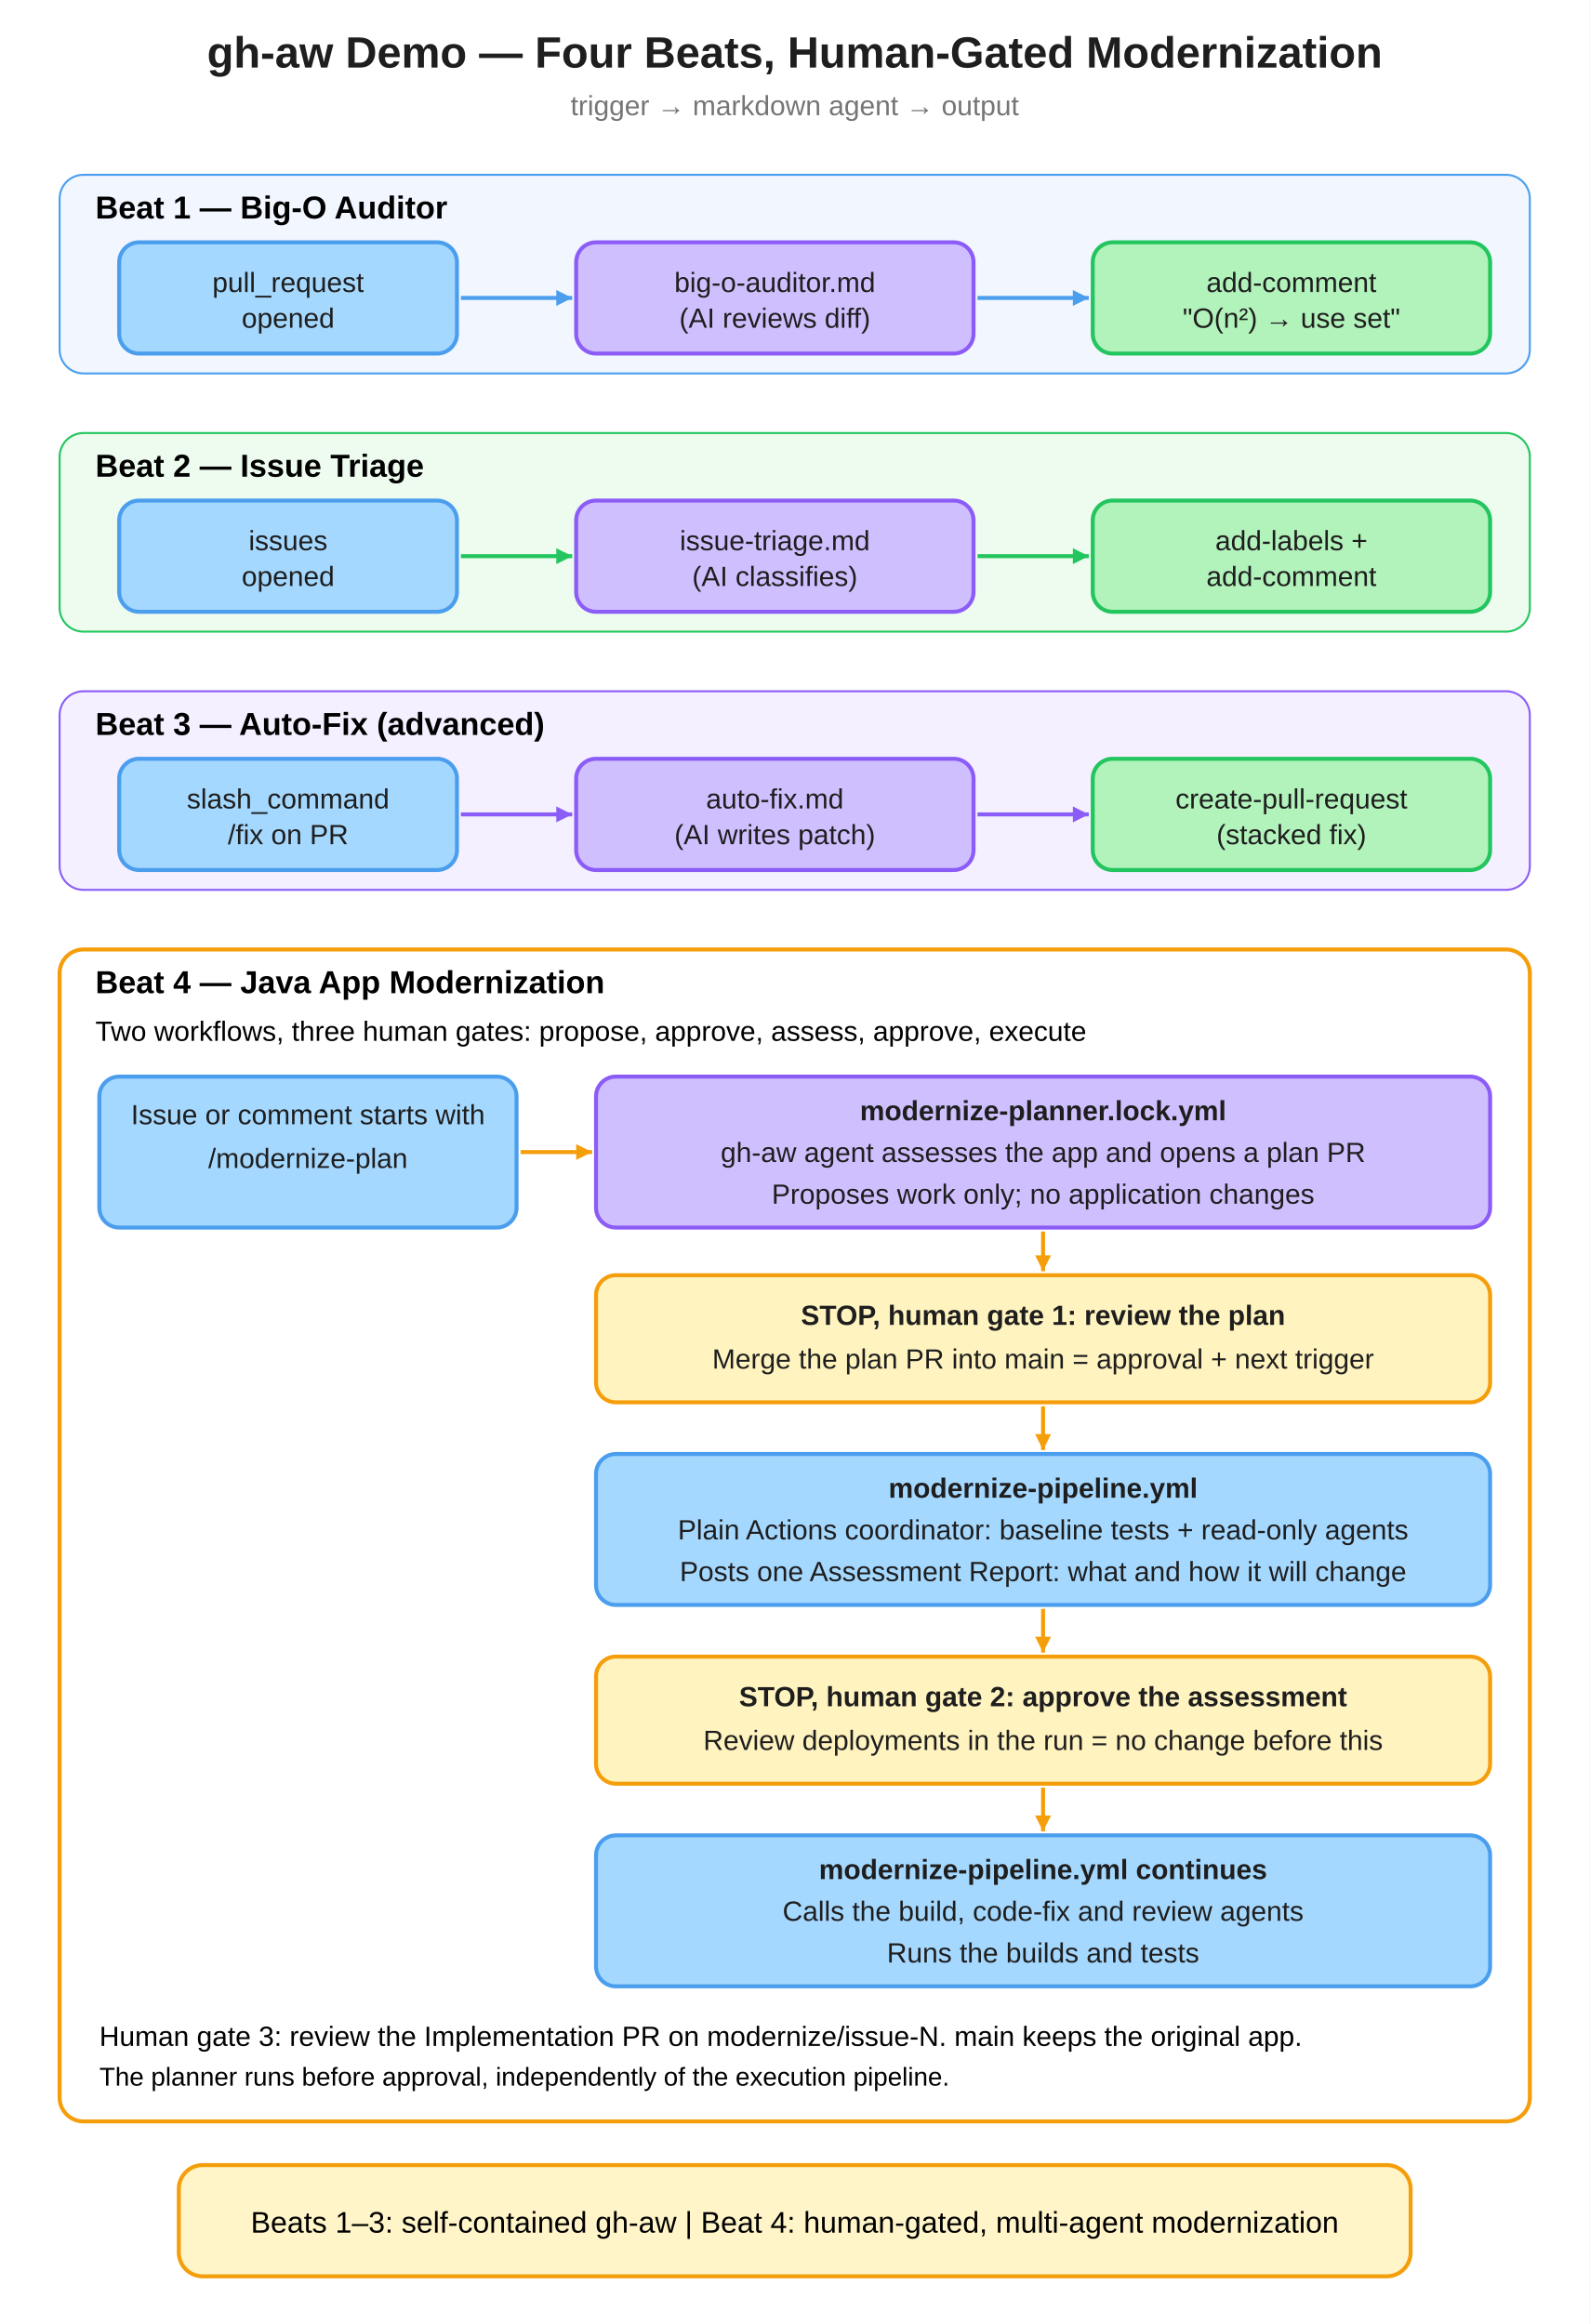
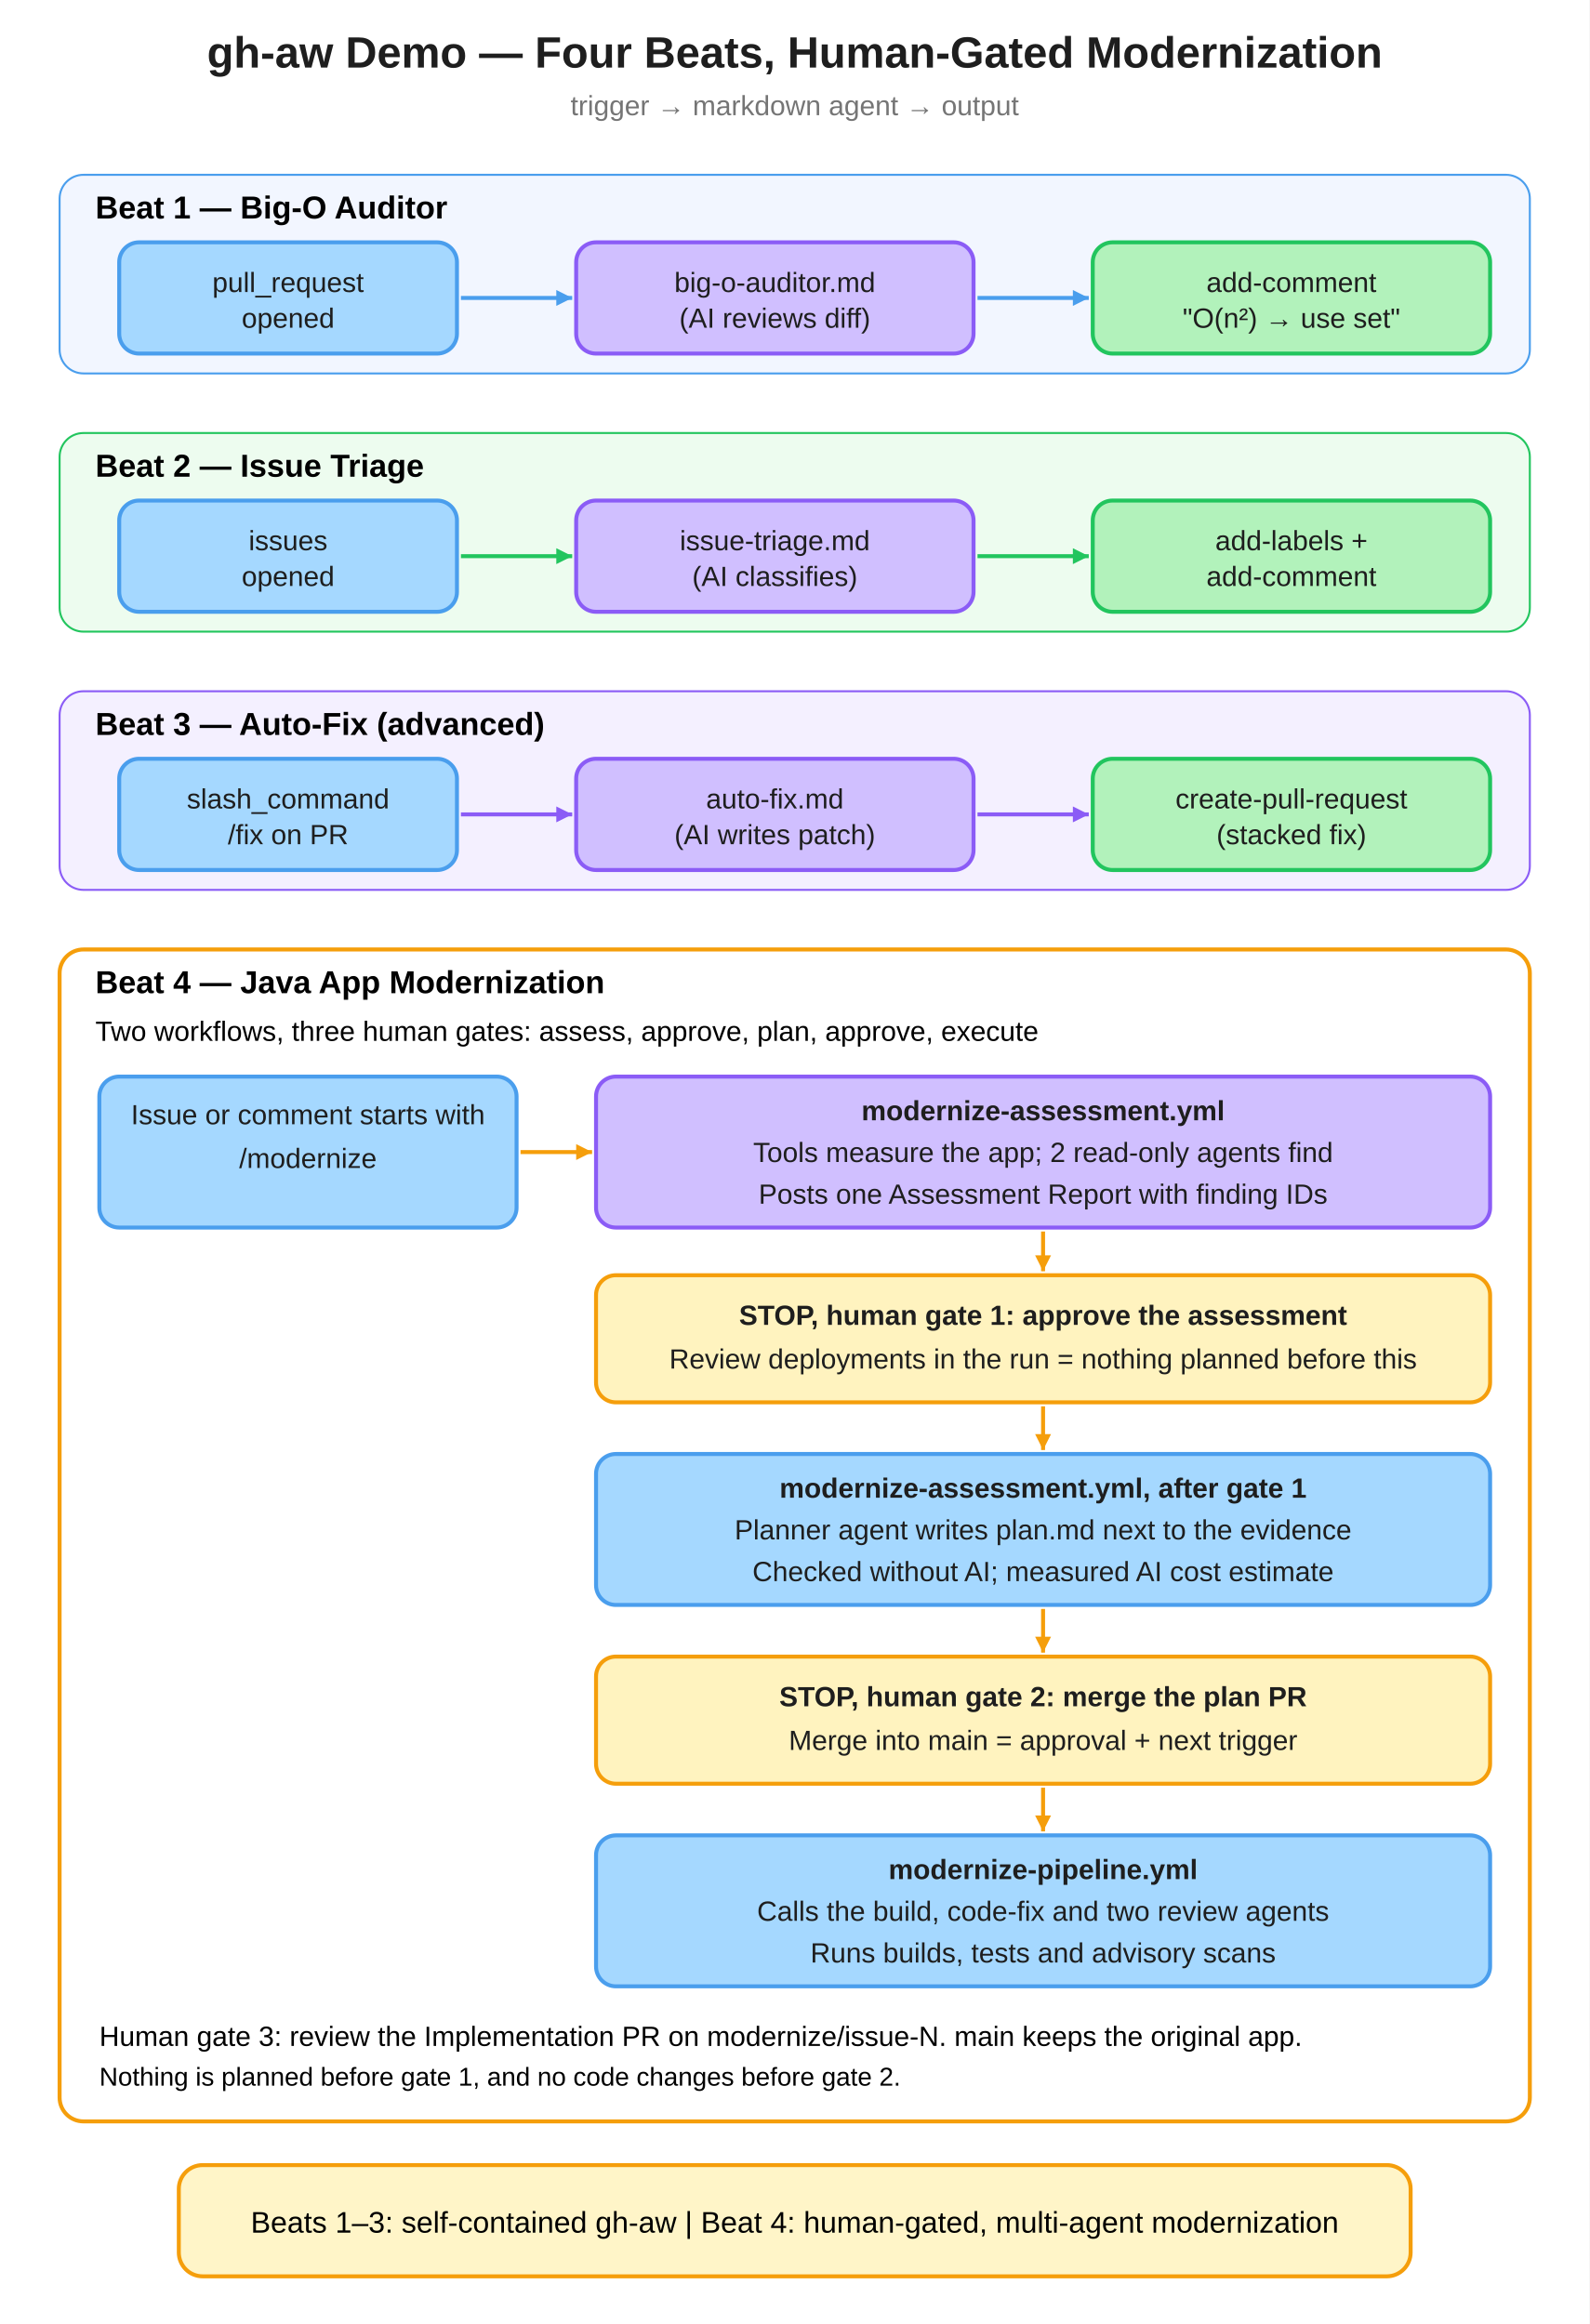
<svg xmlns="http://www.w3.org/2000/svg" viewBox="0 0 800 1170" font-family="'Segoe UI', 'Helvetica Neue', Arial, sans-serif">
  <style>
    .title { font-size: 22px; fill: #1e1e1e; font-weight: 600; }
    .subtitle { font-size: 14px; fill: #757575; }
    .zoneLabel { font-size: 16px; font-weight: 700; fill: #000000; }
    .node { font-size: 14px; fill: #1e1e1e; text-anchor: middle; }
  </style>
  <rect x="0" y="0" width="800" height="1170" fill="#ffffff" />
  <text x="400" y="34" text-anchor="middle" class="title">gh-aw Demo — Four Beats, Human-Gated Modernization</text>
  <text x="400" y="58" text-anchor="middle" class="subtitle">trigger  →  markdown agent  →  output</text>
  <rect x="30" y="88" width="740" height="100" rx="12" fill="#dbe4ff" fill-opacity="0.35" stroke="#4a9eed" />
  <text x="48" y="110" class="zoneLabel">Beat 1 — Big-O Auditor</text>
  <rect x="60" y="122" width="170" height="56" rx="10" fill="#a5d8ff" stroke="#4a9eed" stroke-width="2" />
  <text x="145" y="147" class="node">pull_request</text>
  <text x="145" y="165" class="node">opened</text>
  <line x1="232" y1="150" x2="288" y2="150" stroke="#4a9eed" stroke-width="2" />
  <polygon points="288,150 280,146 280,154" fill="#4a9eed" />
  <rect x="290" y="122" width="200" height="56" rx="10" fill="#d0bfff" stroke="#8b5cf6" stroke-width="2" />
  <text x="390" y="147" class="node">big-o-auditor.md</text>
  <text x="390" y="165" class="node">(AI reviews diff)</text>
  <line x1="492" y1="150" x2="548" y2="150" stroke="#4a9eed" stroke-width="2" />
  <polygon points="548,150 540,146 540,154" fill="#4a9eed" />
  <rect x="550" y="122" width="200" height="56" rx="10" fill="#b2f2bb" stroke="#22c55e" stroke-width="2" />
  <text x="650" y="147" class="node">add-comment</text>
  <text x="650" y="165" class="node">"O(n²) → use set"</text>
  <rect x="30" y="218" width="740" height="100" rx="12" fill="#d3f9d8" fill-opacity="0.4" stroke="#22c55e" />
  <text x="48" y="240" class="zoneLabel">Beat 2 — Issue Triage</text>
  <rect x="60" y="252" width="170" height="56" rx="10" fill="#a5d8ff" stroke="#4a9eed" stroke-width="2" />
  <text x="145" y="277" class="node">issues</text>
  <text x="145" y="295" class="node">opened</text>
  <line x1="232" y1="280" x2="288" y2="280" stroke="#22c55e" stroke-width="2" />
  <polygon points="288,280 280,276 280,284" fill="#22c55e" />
  <rect x="290" y="252" width="200" height="56" rx="10" fill="#d0bfff" stroke="#8b5cf6" stroke-width="2" />
  <text x="390" y="277" class="node">issue-triage.md</text>
  <text x="390" y="295" class="node">(AI classifies)</text>
  <line x1="492" y1="280" x2="548" y2="280" stroke="#22c55e" stroke-width="2" />
  <polygon points="548,280 540,276 540,284" fill="#22c55e" />
  <rect x="550" y="252" width="200" height="56" rx="10" fill="#b2f2bb" stroke="#22c55e" stroke-width="2" />
  <text x="650" y="277" class="node">add-labels +</text>
  <text x="650" y="295" class="node">add-comment</text>
  <rect x="30" y="348" width="740" height="100" rx="12" fill="#e5dbff" fill-opacity="0.4" stroke="#8b5cf6" />
  <text x="48" y="370" class="zoneLabel">Beat 3 — Auto-Fix  (advanced)</text>
  <rect x="60" y="382" width="170" height="56" rx="10" fill="#a5d8ff" stroke="#4a9eed" stroke-width="2" />
  <text x="145" y="407" class="node">slash_command</text>
  <text x="145" y="425" class="node">/fix on PR</text>
  <line x1="232" y1="410" x2="288" y2="410" stroke="#8b5cf6" stroke-width="2" />
  <polygon points="288,410 280,406 280,414" fill="#8b5cf6" />
  <rect x="290" y="382" width="200" height="56" rx="10" fill="#d0bfff" stroke="#8b5cf6" stroke-width="2" />
  <text x="390" y="407" class="node">auto-fix.md</text>
  <text x="390" y="425" class="node">(AI writes patch)</text>
  <line x1="492" y1="410" x2="548" y2="410" stroke="#8b5cf6" stroke-width="2" />
  <polygon points="548,410 540,406 540,414" fill="#8b5cf6" />
  <rect x="550" y="382" width="200" height="56" rx="10" fill="#b2f2bb" stroke="#22c55e" stroke-width="2" />
  <text x="650" y="407" class="node">create-pull-request</text>
  <text x="650" y="425" class="node">(stacked fix)</text>
  <rect x="30" y="478" width="740" height="590" rx="12" fill="none" stroke="#f59e0b" stroke-width="2" />
  <text x="48" y="500" class="zoneLabel">Beat 4 — Java App Modernization</text>
-   <text x="48" y="524" font-size="14" fill="#000000">Two workflows, three human gates: propose, approve, assess, approve, execute</text>
+   <text x="48" y="524" font-size="14" fill="#000000">Two workflows, three human gates: assess, approve, plan, approve, execute</text>
  <rect x="50" y="542" width="210" height="76" rx="10" fill="#a5d8ff" stroke="#4a9eed" stroke-width="2" />
  <text x="155" y="566" class="node">Issue or comment starts with</text>
-   <text x="155" y="588" class="node">/modernize-plan</text>
+   <text x="155" y="588" class="node">/modernize</text>
  <line x1="262" y1="580" x2="298" y2="580" stroke="#f59e0b" stroke-width="2" />
  <polygon points="298,580 290,576 290,584" fill="#f59e0b" />
  <rect x="300" y="542" width="450" height="76" rx="10" fill="#d0bfff" stroke="#8b5cf6" stroke-width="2" />
-   <text x="525" y="564" class="node" font-weight="600">modernize-planner.lock.yml</text>
-   <text x="525" y="585" class="node">gh-aw agent assesses the app and opens a plan PR</text>
-   <text x="525" y="606" class="node">Proposes work only; no application changes</text>
+   <text x="525" y="564" class="node" font-weight="600">modernize-assessment.yml</text>
+   <text x="525" y="585" class="node">Tools measure the app; 2 read-only agents find</text>
+   <text x="525" y="606" class="node">Posts one Assessment Report with finding IDs</text>
  <line x1="525" y1="620" x2="525" y2="640" stroke="#f59e0b" stroke-width="2" />
  <polygon points="525,640 521,632 529,632" fill="#f59e0b" />
  <rect x="300" y="642" width="450" height="64" rx="10" fill="#fff3bf" stroke="#f59e0b" stroke-width="2" />
-   <text x="525" y="667" class="node" font-weight="700">STOP, human gate 1: review the plan</text>
-   <text x="525" y="689" class="node">Merge the plan PR into main = approval + next trigger</text>
+   <text x="525" y="667" class="node" font-weight="700">STOP, human gate 1: approve the assessment</text>
+   <text x="525" y="689" class="node">Review deployments in the run = nothing planned before this</text>
  <line x1="525" y1="708" x2="525" y2="730" stroke="#f59e0b" stroke-width="2" />
  <polygon points="525,730 521,722 529,722" fill="#f59e0b" />
  <rect x="300" y="732" width="450" height="76" rx="10" fill="#a5d8ff" stroke="#4a9eed" stroke-width="2" />
-   <text x="525" y="754" class="node" font-weight="600">modernize-pipeline.yml</text>
-   <text x="525" y="775" class="node">Plain Actions coordinator: baseline tests + read-only agents</text>
-   <text x="525" y="796" class="node">Posts one Assessment Report: what and how it will change</text>
+   <text x="525" y="754" class="node" font-weight="600">modernize-assessment.yml, after gate 1</text>
+   <text x="525" y="775" class="node">Planner agent writes plan.md next to the evidence</text>
+   <text x="525" y="796" class="node">Checked without AI; measured AI cost estimate</text>
  <line x1="525" y1="810" x2="525" y2="832" stroke="#f59e0b" stroke-width="2" />
  <polygon points="525,832 521,824 529,824" fill="#f59e0b" />
  <rect x="300" y="834" width="450" height="64" rx="10" fill="#fff3bf" stroke="#f59e0b" stroke-width="2" />
-   <text x="525" y="859" class="node" font-weight="700">STOP, human gate 2: approve the assessment</text>
-   <text x="525" y="881" class="node">Review deployments in the run = no change before this</text>
+   <text x="525" y="859" class="node" font-weight="700">STOP, human gate 2: merge the plan PR</text>
+   <text x="525" y="881" class="node">Merge into main = approval + next trigger</text>
  <line x1="525" y1="900" x2="525" y2="922" stroke="#f59e0b" stroke-width="2" />
  <polygon points="525,922 521,914 529,914" fill="#f59e0b" />
  <rect x="300" y="924" width="450" height="76" rx="10" fill="#a5d8ff" stroke="#4a9eed" stroke-width="2" />
-   <text x="525" y="946" class="node" font-weight="600">modernize-pipeline.yml continues</text>
-   <text x="525" y="967" class="node">Calls the build, code-fix and review agents</text>
-   <text x="525" y="988" class="node">Runs the builds and tests</text>
+   <text x="525" y="946" class="node" font-weight="600">modernize-pipeline.yml</text>
+   <text x="525" y="967" class="node">Calls the build, code-fix and two review agents</text>
+   <text x="525" y="988" class="node">Runs builds, tests and advisory scans</text>
  <text x="50" y="1030" font-size="14" fill="#000000">Human gate 3: review the Implementation PR on modernize/issue-N. main keeps the original app.</text>
-   <text x="50" y="1050" font-size="13" fill="#000000">The planner runs before approval, independently of the execution pipeline.</text>
+   <text x="50" y="1050" font-size="13" fill="#000000">Nothing is planned before gate 1, and no code changes before gate 2.</text>
  <rect x="90" y="1090" width="620" height="56" rx="12" fill="#fff3bf" fill-opacity="0.85" stroke="#f59e0b" stroke-width="2" />
  <text x="400" y="1124" text-anchor="middle" font-size="15" fill="#000000" font-weight="500">
    Beats 1–3: self-contained gh-aw | Beat 4: human-gated, multi-agent modernization
  </text>
</svg>
